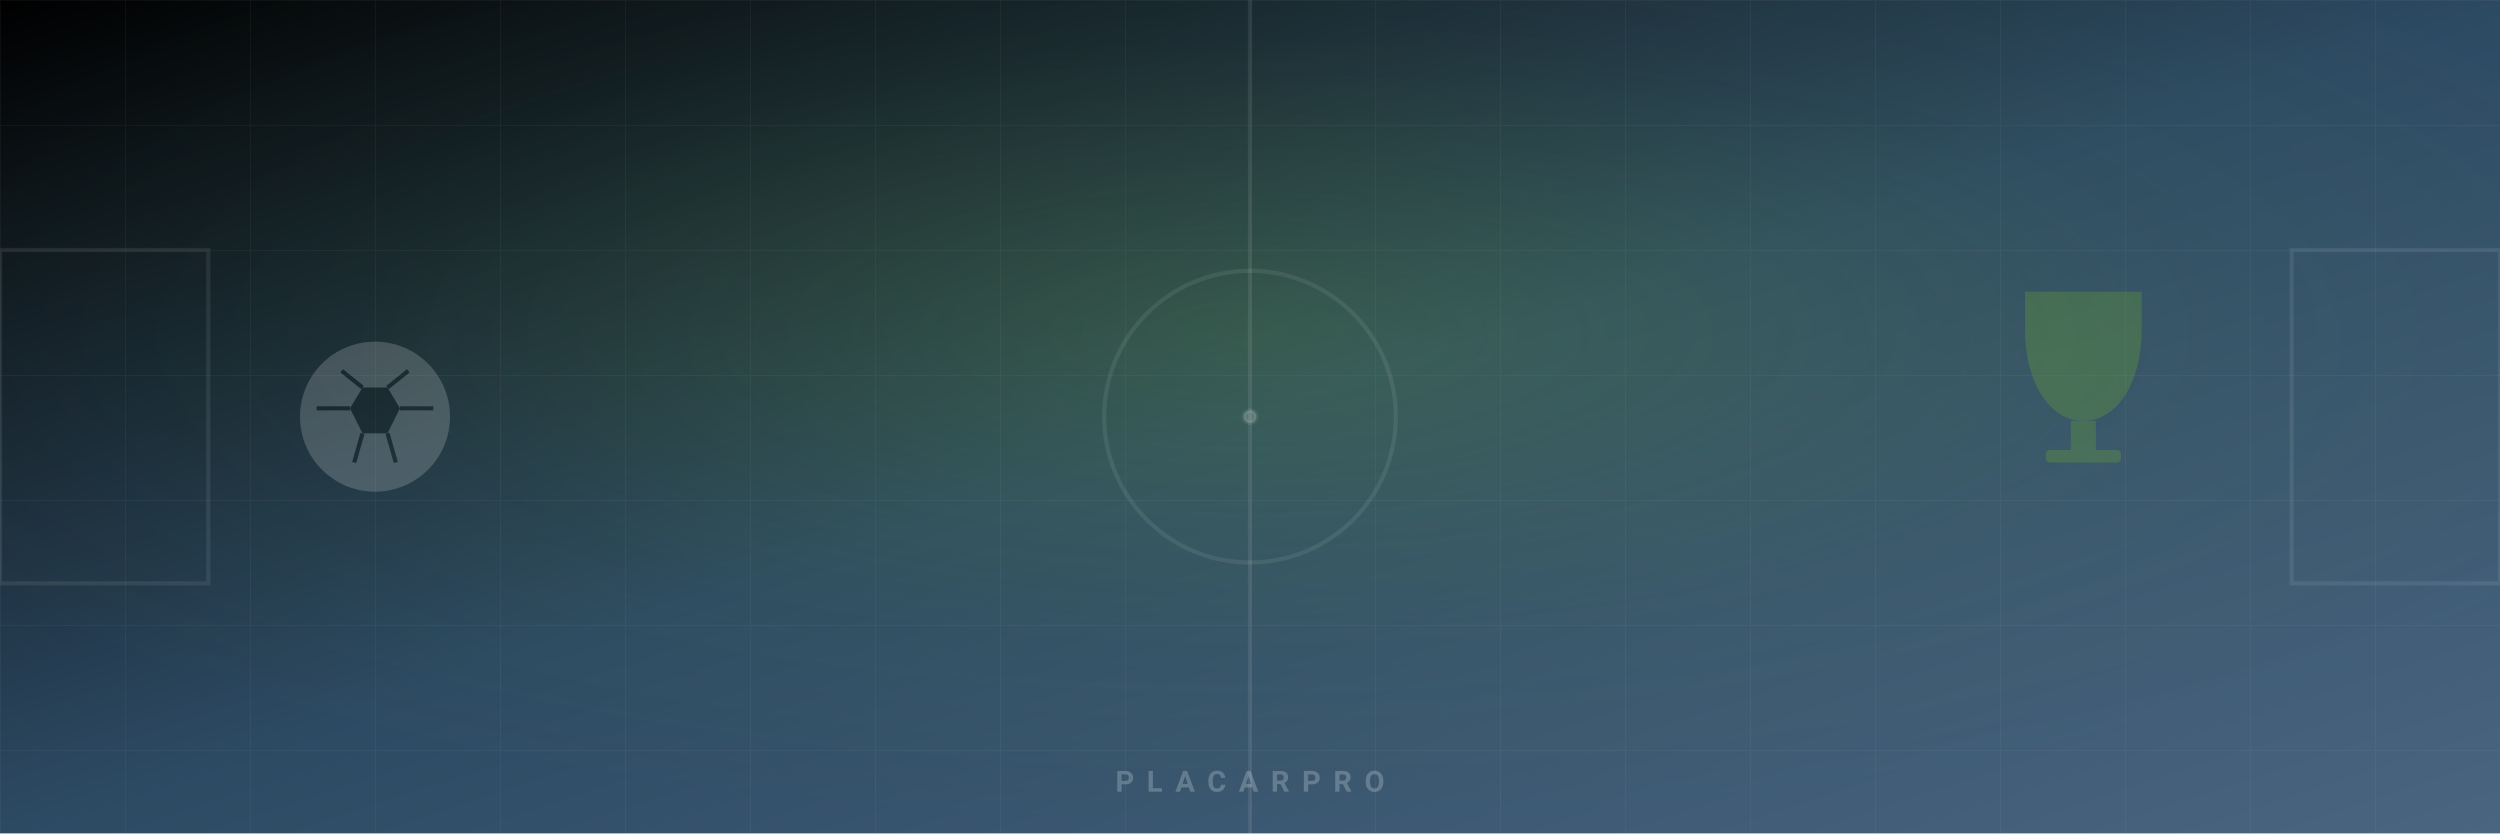
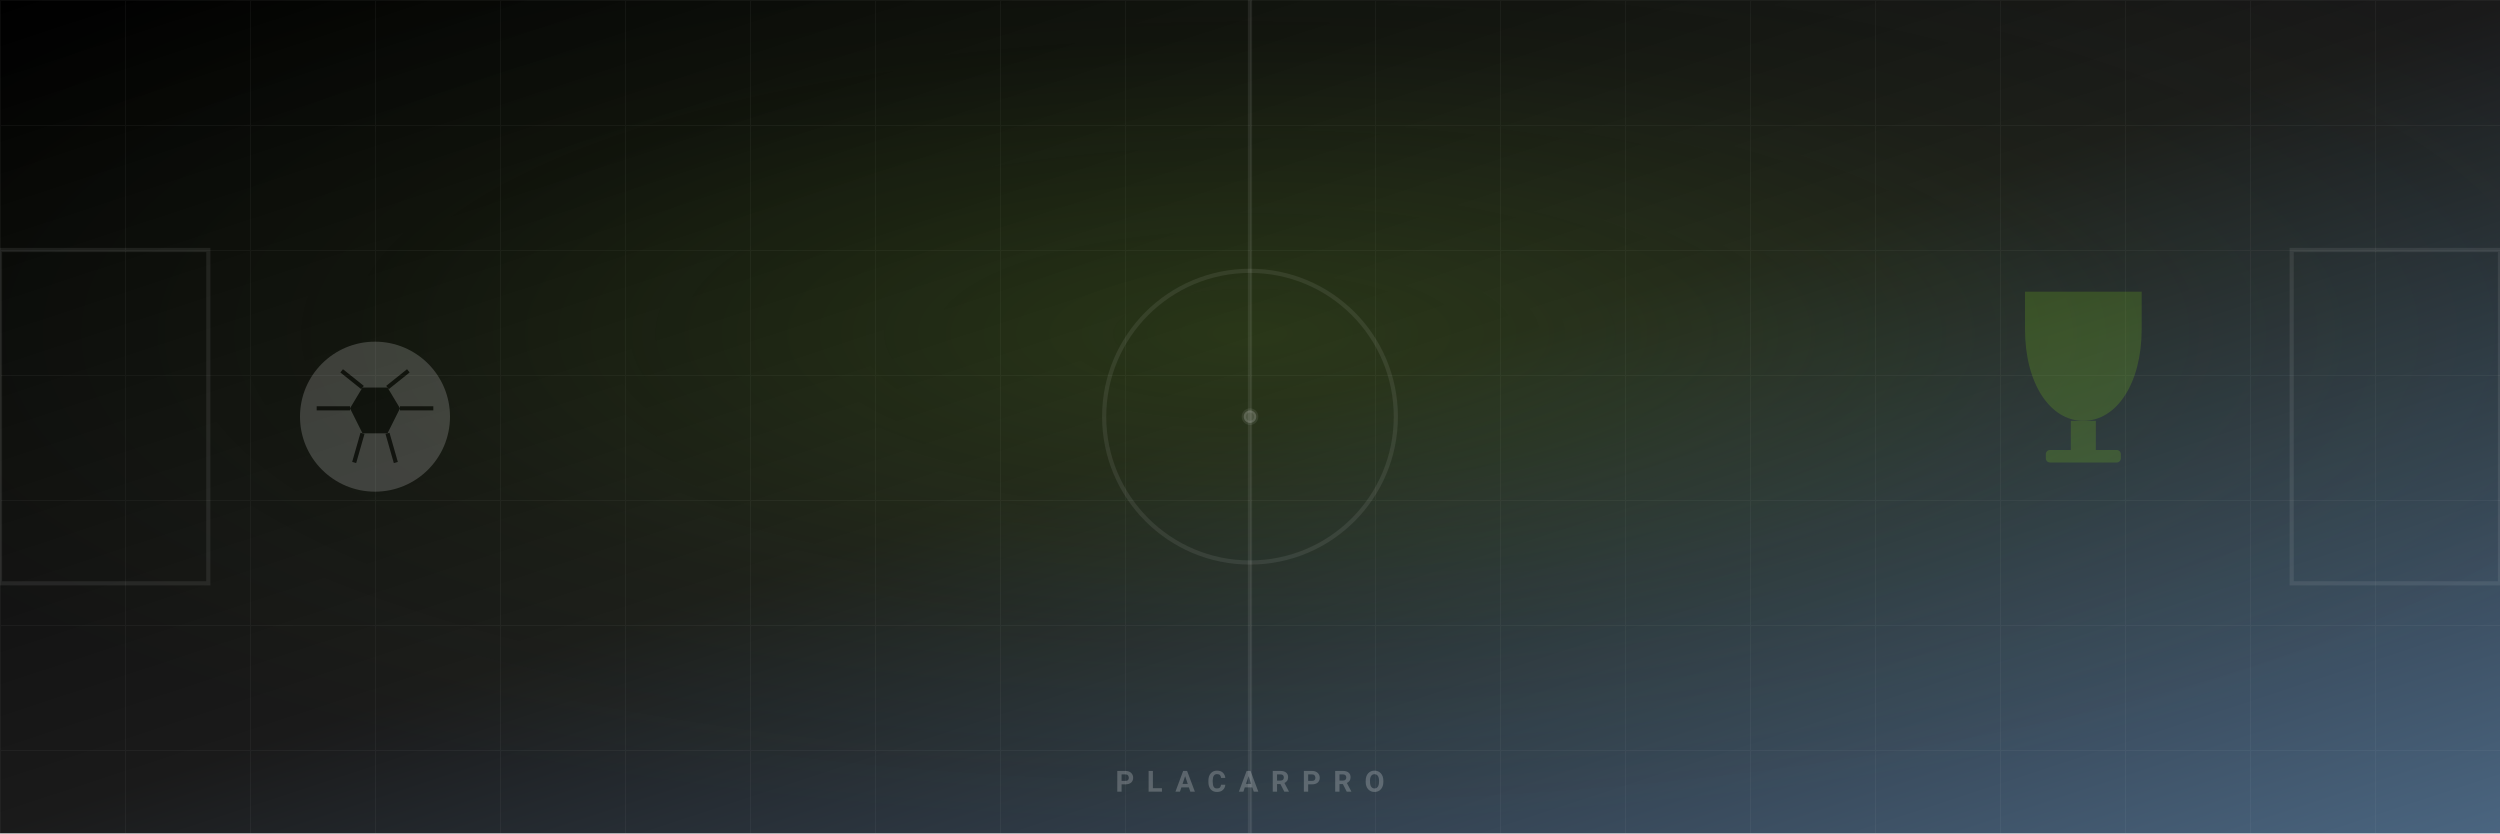
<svg xmlns="http://www.w3.org/2000/svg" viewBox="0 0 1200 400" preserveAspectRatio="xMidYMid slice" role="img" aria-label="Banner padrão PlacarPro">
  <defs>
    <linearGradient id="bgGrad" x1="0%" y1="0%" x2="100%" y2="100%">
      <stop offset="0%" stop-color="#000000" />
-       <stop offset="50%" stop-color="#2d4a63" />
+       <stop offset="50%" stop-color="#1a1a1a" />
      <stop offset="100%" stop-color="#4a6580" />
    </linearGradient>
    <radialGradient id="spotlight" cx="50%" cy="40%" r="60%">
      <stop offset="0%" stop-color="#7CC61D" stop-opacity="0.18" />
      <stop offset="60%" stop-color="#7CC61D" stop-opacity="0.04" />
      <stop offset="100%" stop-color="#7CC61D" stop-opacity="0" />
    </radialGradient>
    <pattern id="grid" width="60" height="60" patternUnits="userSpaceOnUse">
      <path d="M 60 0 L 0 0 0 60" fill="none" stroke="rgba(255,255,255,0.04)" stroke-width="1" />
    </pattern>
  </defs>
  <rect width="1200" height="400" fill="url(#bgGrad)" />
  <rect width="1200" height="400" fill="url(#grid)" />
  <rect width="1200" height="400" fill="url(#spotlight)" />
  <g stroke="rgba(255,255,255,0.08)" stroke-width="2" fill="none">
    <line x1="600" y1="0" x2="600" y2="400" />
    <circle cx="600" cy="200" r="70" />
    <circle cx="600" cy="200" r="3" fill="rgba(255,255,255,0.18)" />
    <rect x="0" y="120" width="100" height="160" />
    <rect x="1100" y="120" width="100" height="160" />
  </g>
  <g transform="translate(180,200)" opacity="0.18">
    <circle r="36" fill="#fff" />
    <g fill="#000000">
      <polygon points="-6,-14 6,-14 12,-4 6,8 -6,8 -12,-4" />
      <path d="M -6 -14 L -16 -22 M 6 -14 L 16 -22 M -12 -4 L -28 -4 M 12 -4 L 28 -4 M -6 8 L -10 22 M 6 8 L 10 22" stroke="#000000" stroke-width="2" fill="none" />
    </g>
  </g>
  <g transform="translate(1000,180)" opacity="0.22" fill="#7CC61D">
    <path d="M -28 -40 h 56 v 18 c 0 26 -12 44 -28 44 c -16 0 -28 -18 -28 -44 z" />
    <rect x="-6" y="22" width="12" height="14" />
    <rect x="-18" y="36" width="36" height="6" rx="2" />
  </g>
  <text x="600" y="380" text-anchor="middle" font-family="-apple-system, BlinkMacSystemFont, 'Segoe UI', Roboto, Arial, sans-serif" font-size="14" font-weight="700" letter-spacing="6" fill="rgba(255,255,255,0.22)">PLACARPRO</text>
</svg>
